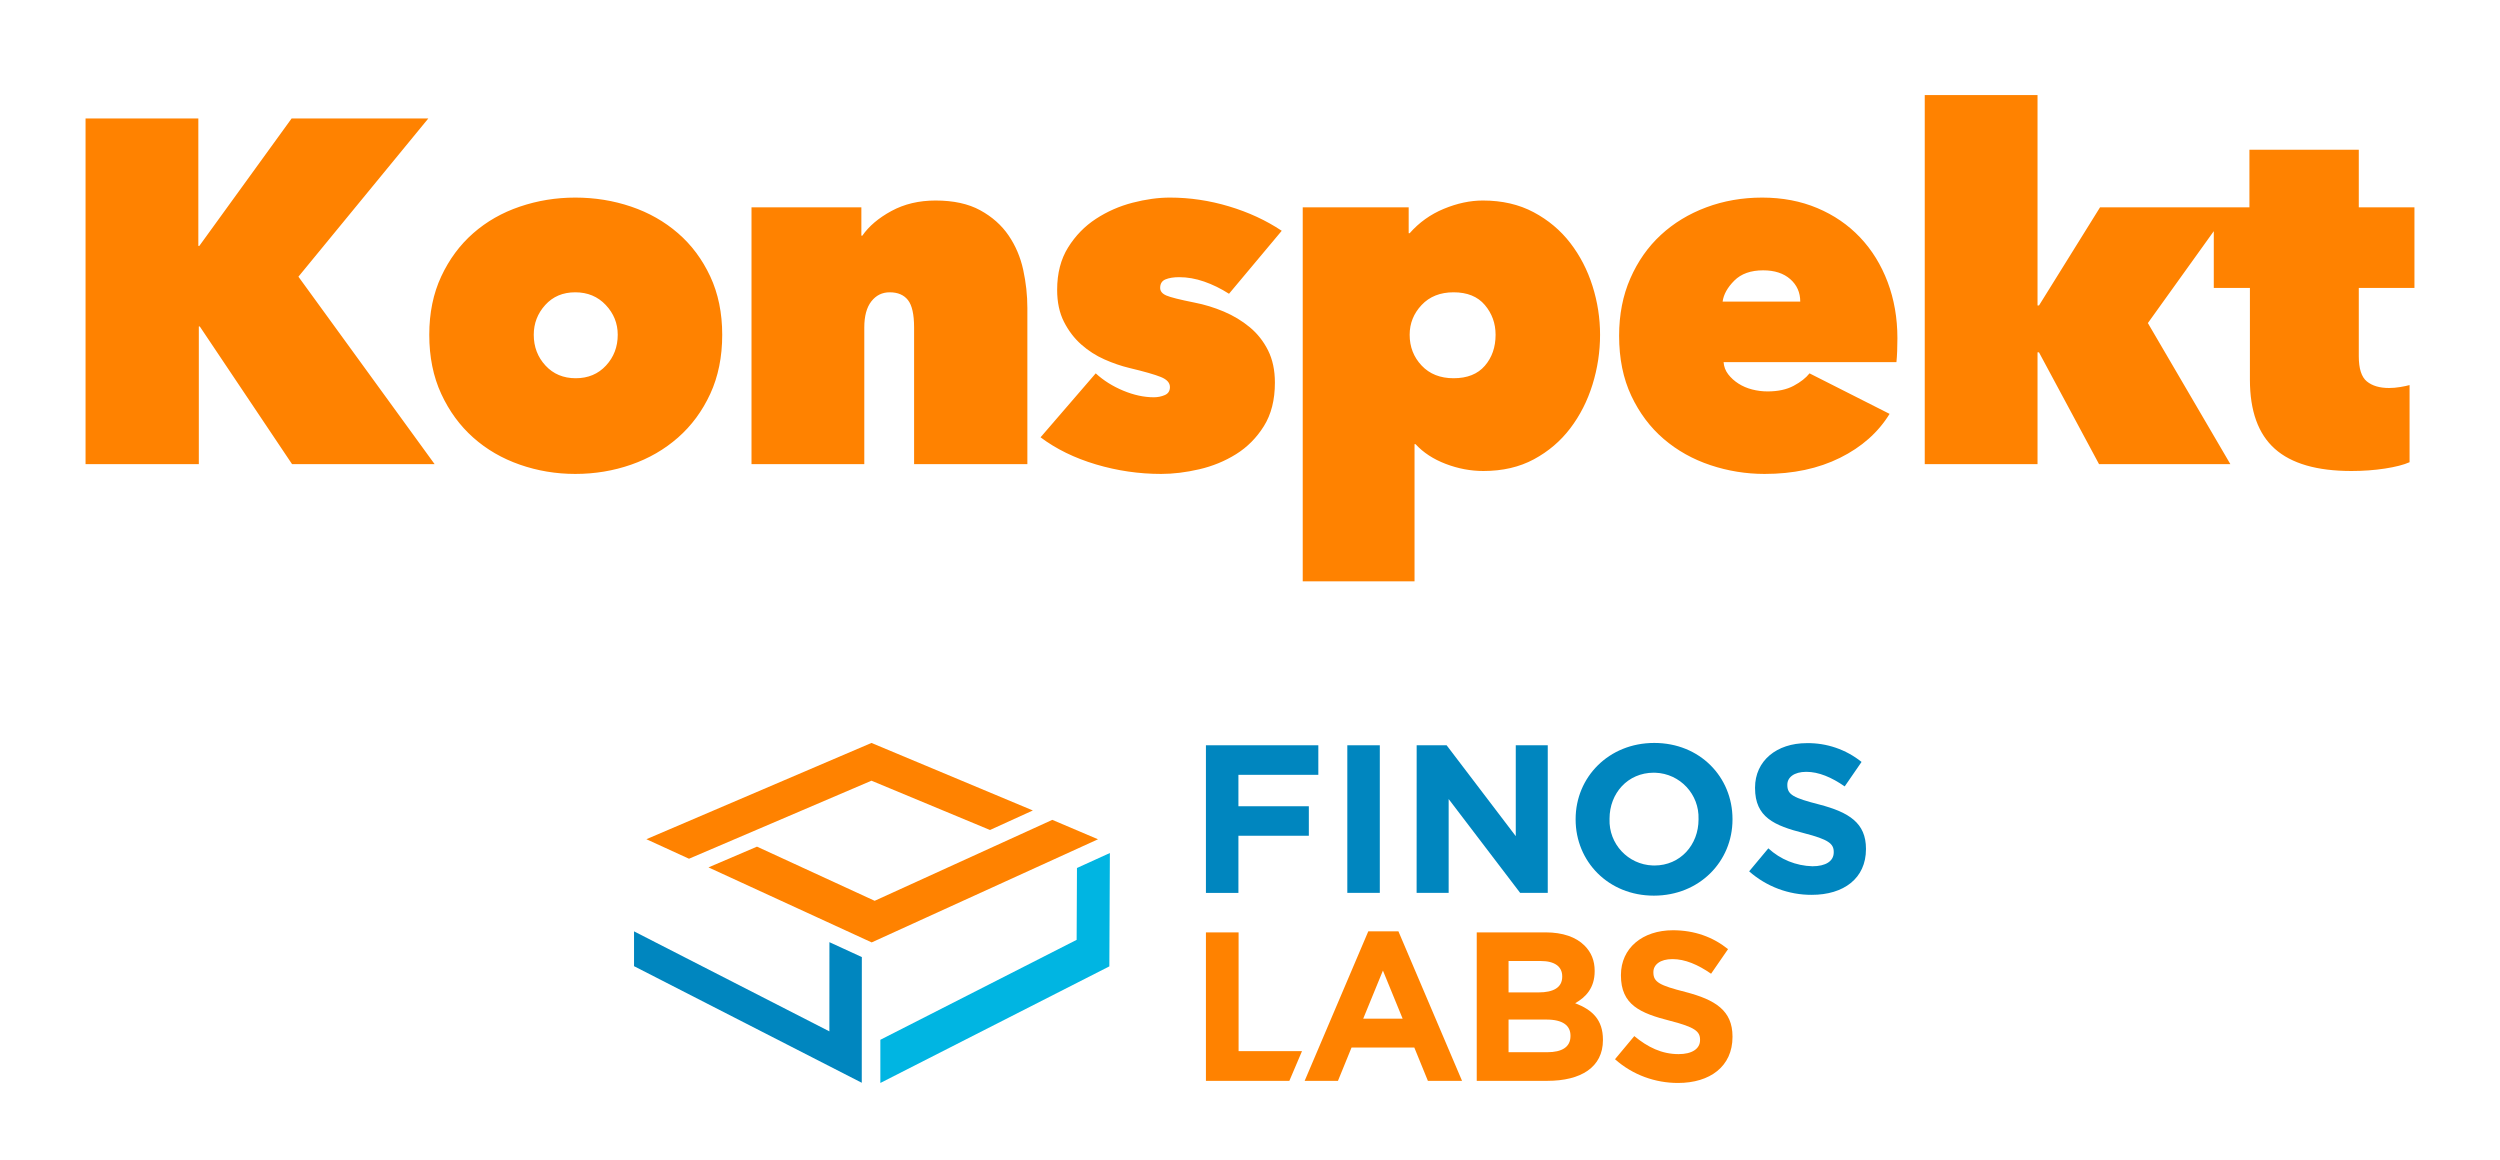
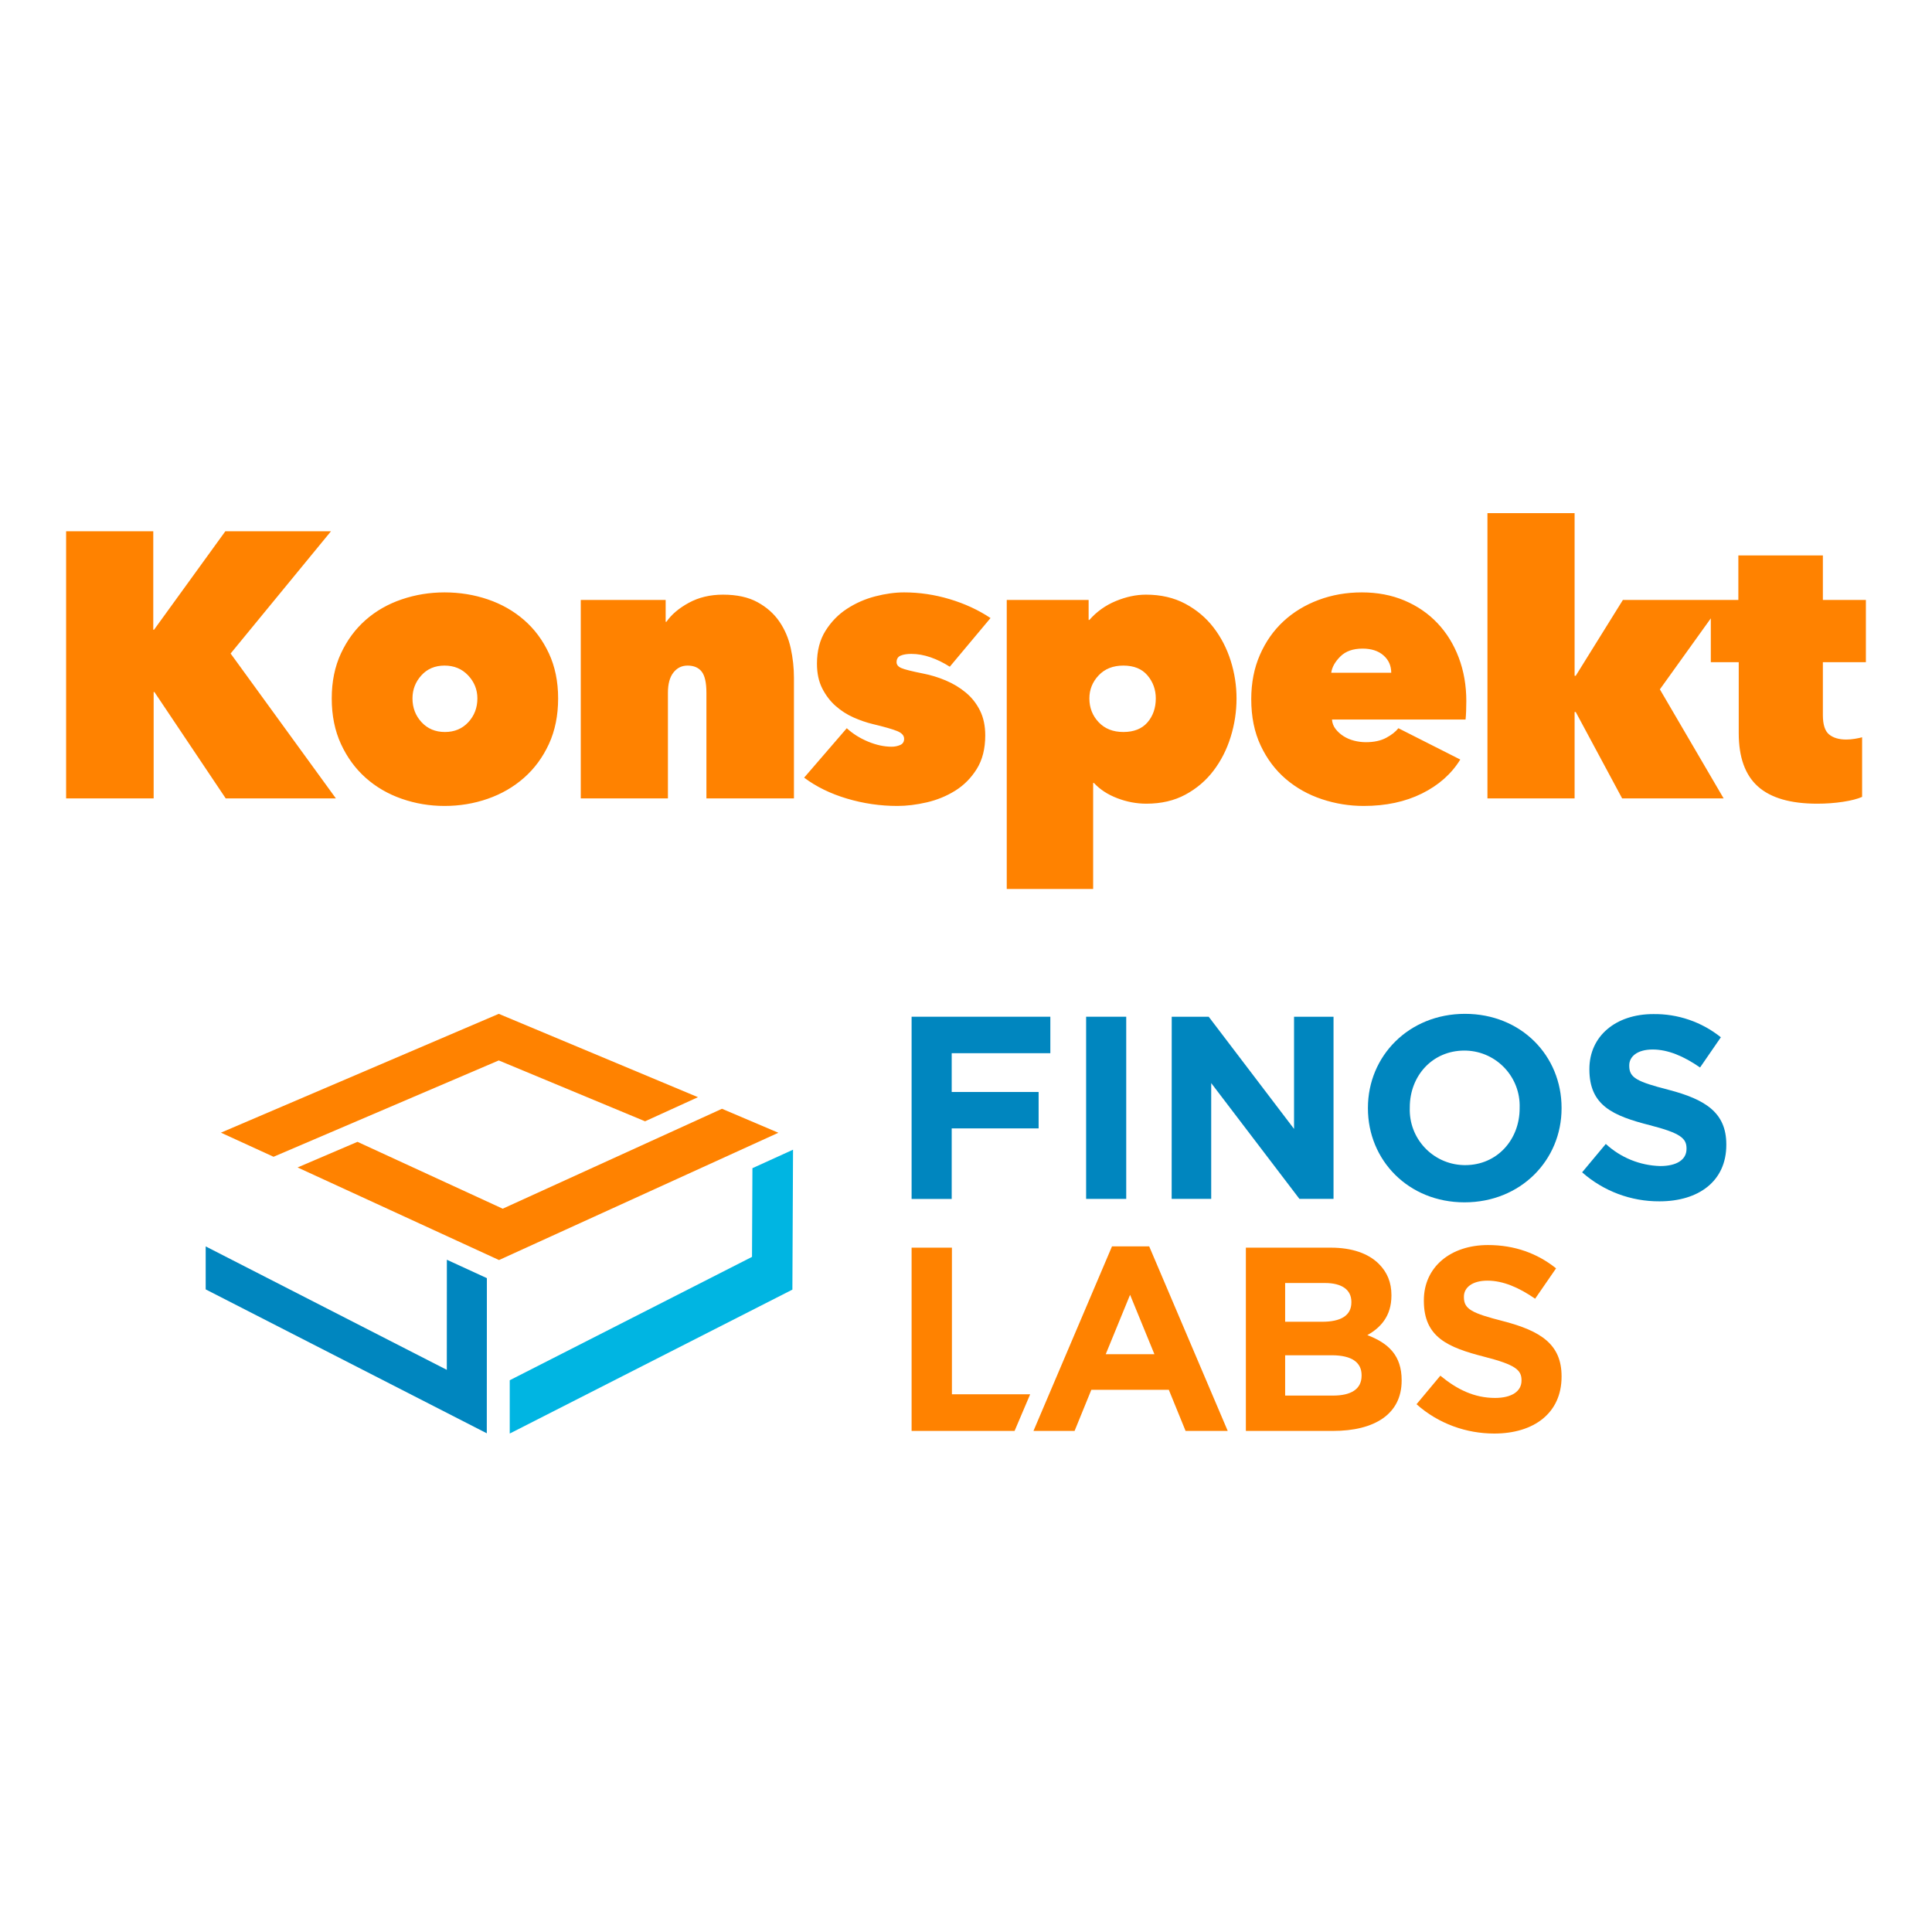
- <svg xmlns="http://www.w3.org/2000/svg" id="Konspekt_FINOS_Labs" version="1.1" viewBox="0 0 1052.00 487.71" role="img" aria-label="Konspekt, FINOS Labs">
+ <svg xmlns="http://www.w3.org/2000/svg" id="Konspekt_FINOS_Labs" version="1.1" viewBox="0 0 1052.00 1052.00" role="img" aria-label="Konspekt, FINOS Labs">
  <defs>
    <style>
    .st0 {
      fill: #0086bf;
    }

    .st1 {
      fill: #00b5e2;
    }

    .st2 {
      fill: #ff8200;
    }
  </style>
  </defs>
-   <g id="konspekt" fill="#ff8200" transform="translate(36.00 40.00) scale(0.513627)">
+   <g id="konspekt" fill="#ff8200" transform="translate(36.00 279.42) scale(0.513627)">
    <path d="M93.60 189.60L92.80 189.60L92.80 302.40L0.00 302.40L0.00 19.20L92.40 19.20L92.40 123.60L93.20 123.60L168.80 19.20L280.80 19.20L174.40 148.80L286.00 302.40L169.20 302.40ZM521.60 196.40Q521.60 223.60 511.80 244.80Q502.00 266.00 485.40 280.60Q468.80 295.20 447.00 302.80Q425.20 310.40 401.20 310.40Q377.60 310.40 355.80 302.80Q334.00 295.20 317.60 280.60Q301.20 266.00 291.40 244.80Q281.60 223.60 281.60 196.40Q281.60 169.60 291.40 148.60Q301.20 127.60 317.60 113.20Q334.00 98.80 355.80 91.40Q377.60 84.00 401.20 84.00Q425.20 84.00 447.00 91.40Q468.80 98.80 485.40 113.20Q502.00 127.60 511.80 148.60Q521.60 169.60 521.60 196.40ZM401.20 161.60Q386.00 161.60 376.60 172.00Q367.20 182.40 367.20 196.40Q367.20 211.20 376.80 221.60Q386.40 232.00 401.60 232.00Q416.80 232.00 426.40 221.60Q436.00 211.20 436.00 196.40Q436.00 182.40 426.20 172.00Q416.40 161.60 401.20 161.60ZM545.60 92.00L635.60 92.00L635.60 115.20L636.40 115.20Q644.40 103.60 660.20 95.00Q676.00 86.40 696.40 86.40Q718.40 86.40 733.00 94.40Q747.60 102.40 756.20 115.00Q764.80 127.60 768.20 143.20Q771.60 158.80 771.60 174.40L771.60 302.40L678.80 302.40L678.80 190.40Q678.80 174.40 673.80 168.00Q668.80 161.60 658.80 161.60Q649.60 161.60 643.80 169.00Q638.00 176.40 638.00 190.40L638.00 302.40L545.60 302.40ZM974.40 235.60Q974.40 256.80 965.40 271.20Q956.40 285.60 942.60 294.20Q928.80 302.80 912.40 306.60Q896.00 310.40 881.20 310.40Q854.00 310.40 827.80 302.60Q801.60 294.80 782.40 280.40L827.60 228.00Q837.20 236.80 850.20 242.20Q863.20 247.60 875.20 247.60Q880.00 247.60 884.20 245.80Q888.40 244.00 888.40 239.20Q888.40 234.00 881.00 231.00Q873.60 228.00 855.20 223.60Q845.20 221.20 834.80 216.60Q824.40 212.00 815.80 204.40Q807.20 196.80 801.60 185.80Q796.00 174.80 796.00 159.60Q796.00 139.20 805.00 124.80Q814.00 110.40 827.80 101.40Q841.60 92.40 857.80 88.20Q874.00 84.00 888.40 84.00Q912.80 84.00 936.80 91.20Q960.80 98.40 980.00 111.20L936.80 162.80Q926.80 156.40 916.40 152.80Q906.00 149.20 896.00 149.20Q889.20 149.20 884.80 151.00Q880.40 152.80 880.40 158.00Q880.40 162.00 885.40 164.20Q890.40 166.40 908.40 170.00Q920.80 172.40 932.60 177.40Q944.40 182.40 953.80 190.20Q963.20 198.00 968.80 209.20Q974.40 220.40 974.40 235.60ZM1145.20 308.00Q1129.60 308.00 1114.40 302.20Q1099.20 296.40 1089.60 286.00L1088.80 286.00L1088.80 398.40L997.20 398.40L997.20 92.00L1084.00 92.00L1084.00 113.20L1084.80 113.20Q1096.40 100.00 1112.80 93.20Q1129.20 86.40 1144.80 86.40Q1168.40 86.40 1186.40 96.00Q1204.40 105.60 1216.40 121.20Q1228.40 136.80 1234.60 156.40Q1240.80 176.00 1240.80 196.40Q1240.80 217.20 1234.60 237.20Q1228.40 257.20 1216.40 273.00Q1204.40 288.80 1186.60 298.40Q1168.80 308.00 1145.20 308.00ZM1155.20 196.40Q1155.20 182.40 1146.40 172.00Q1137.60 161.60 1120.80 161.60Q1104.40 161.60 1094.60 172.00Q1084.80 182.40 1084.80 196.40Q1084.80 211.20 1094.60 221.60Q1104.40 232.00 1120.80 232.00Q1137.60 232.00 1146.40 221.80Q1155.20 211.60 1155.20 196.40ZM1404.80 169.20Q1404.80 158.00 1396.60 150.80Q1388.40 143.60 1374.40 143.60Q1359.20 143.60 1350.80 152.00Q1342.40 160.40 1341.20 169.20ZM1484.40 199.20Q1484.40 204.40 1484.20 209.80Q1484.00 215.20 1483.60 218.80L1342.00 218.80Q1342.40 224.40 1345.80 228.80Q1349.20 233.20 1354.20 236.40Q1359.20 239.60 1365.40 241.20Q1371.60 242.80 1378.00 242.80Q1390.80 242.80 1399.40 238.20Q1408.00 233.60 1412.40 228.00L1478.00 261.20Q1464.00 284.00 1437.40 297.20Q1410.80 310.40 1375.60 310.40Q1352.80 310.40 1331.20 303.20Q1309.60 296.00 1293.00 281.80Q1276.40 267.60 1266.40 246.40Q1256.40 225.20 1256.40 197.20Q1256.40 171.20 1265.60 150.20Q1274.80 129.20 1290.60 114.60Q1306.40 100.00 1327.80 92.00Q1349.20 84.00 1373.60 84.00Q1398.40 84.00 1418.80 92.60Q1439.20 101.20 1453.80 116.60Q1468.40 132.00 1476.40 153.20Q1484.40 174.40 1484.40 199.20ZM1599.20 210.80L1599.20 302.40L1506.80 302.40L1506.80 0.00L1599.20 0.00L1599.20 172.40L1600.40 172.40L1650.40 92.00L1757.60 92.00L1689.60 186.80L1757.20 302.40L1649.60 302.40L1600.40 210.80ZM1856.40 308.00Q1814.00 308.00 1793.60 289.80Q1773.20 271.60 1773.20 233.20L1773.20 158.00L1743.60 158.00L1743.60 92.00L1772.80 92.00L1772.80 44.80L1862.40 44.80L1862.40 92.00L1908.00 92.00L1908.00 158.00L1862.40 158.00L1862.40 214.00Q1862.40 229.20 1869.00 234.60Q1875.60 240.00 1887.20 240.00Q1891.60 240.00 1896.40 239.20Q1901.20 238.40 1904.00 237.60L1904.00 300.80Q1896.80 304.00 1883.80 306.00Q1870.80 308.00 1856.40 308.00Z" />
  </g>
-   <g id="finos-labs" transform="translate(266.80 312.63) scale(0.72)">
+   <g id="finos-labs" transform="translate(112.00 552.05) scale(1.15)">
    <polygon class="st2" points="390.386 180.131 353.332 180.131 353.332 110.713 334.242 110.713 334.242 197.485 383.001 197.485 390.386 180.131 390.386 180.131" />
    <path class="st2" d="M483.926,197.485l-37.188-87.392h-17.603l-37.188,87.392h19.462l7.933-19.461h36.693l7.933,19.461h19.958ZM449.217,161.165h-23.057l11.528-28.139,11.529,28.139h0Z" />
    <path class="st2" d="M550.034,152.116c6.198-3.471,11.404-8.925,11.404-18.718v-.248c0-5.95-1.983-10.785-5.95-14.751-4.958-4.959-12.768-7.686-22.685-7.686h-40.287v86.772h41.279c19.586,0,32.478-7.933,32.478-23.8v-.248c0-11.652-6.198-17.478-16.239-21.321h0ZM542.472,136.621c0,6.446-5.33,9.173-13.759,9.173h-17.603v-18.346h18.842c8.058,0,12.52,3.222,12.52,8.925v.248h0ZM547.307,171.33c0,6.446-5.083,9.421-13.512,9.421h-22.685v-19.09h22.065c9.793,0,14.132,3.595,14.132,9.421v.248h0Z" />
    <path class="st2" d="M610.137,198.725c18.718,0,31.858-9.669,31.858-26.9v-.247c0-15.124-9.917-21.446-27.52-26.032-14.999-3.843-18.718-5.702-18.718-11.405v-.248c0-4.214,3.843-7.561,11.157-7.561s14.875,3.223,22.561,8.553l9.917-14.379c-8.802-7.066-19.586-11.033-32.23-11.033-17.727,0-30.371,10.413-30.371,26.156v.248c0,17.23,11.281,22.065,28.759,26.527,14.504,3.719,17.479,6.199,17.479,11.033v.248c0,5.082-4.711,8.181-12.52,8.181-9.917,0-18.099-4.09-25.908-10.536l-11.281,13.511c10.413,9.297,23.677,13.884,36.817,13.884h0Z" />
    <polygon class="st0" points="334.242 1.365 399.935 1.365 399.935 18.634 353.231 18.634 353.231 37.002 394.386 37.002 394.386 54.24 353.231 54.24 353.231 87.65 334.242 87.65 334.242 1.365 334.242 1.365" />
    <polygon class="st0" points="416.877 1.365 435.867 1.365 435.867 87.621 416.877 87.621 416.877 1.365 416.877 1.365" />
    <polygon class="st0" points="457.407 1.365 474.915 1.365 515.326 54.478 515.326 1.365 534.02 1.365 534.02 87.621 517.879 87.621 476.101 32.789 476.101 87.621 457.378 87.621 457.407 1.365 457.407 1.365" />
    <path class="st0" d="M550.309,44.745v-.237C550.309,19.999,569.655,0,596.271,0s45.724,19.851,45.724,44.507v.237c0,24.54-19.346,44.507-45.962,44.507s-45.724-19.996-45.724-44.507h0ZM622.143,44.745v-.237c.509-14.459-10.802-26.594-25.262-27.101-.293-.012-.586-.018-.877-.018-15.282,0-25.874,12.077-25.874,26.852v.238c-.525,14.462,10.773,26.609,25.234,27.133.321.012.643.018.966.018,15.221,0,25.813-12.107,25.813-26.884h0Z" />
    <path class="st0" d="M651.726,75.039l11.216-13.439c7.037,6.491,16.186,10.211,25.755,10.472,7.774,0,12.463-2.967,12.463-8.128v-.238c0-4.807-2.967-7.27-17.389-10.979-17.387-4.451-28.602-9.258-28.602-26.38v-.235c0-15.638,12.58-25.994,30.204-25.994,11.636-.185,22.97,3.697,32.046,10.979l-9.851,14.303c-7.654-5.311-15.162-8.516-22.432-8.516s-11.097,3.324-11.097,7.508v.237c0,5.665,3.709,7.505,18.604,11.333,17.506,4.569,27.357,10.831,27.357,25.875v.235c0,17.122-13.055,26.704-31.66,26.704-13.476.072-26.509-4.819-36.614-13.738h0Z" />
    <polygon class="st1" points="258.874 73.081 278.105 64.331 277.796 130.582 143.966 198.725 143.962 173.488 258.678 115.078 258.874 73.081 258.874 73.081" />
    <polygon class="st2" points="71.866 60.605 43.507 72.733 138.89 116.578 271.16 56.306 244.462 44.952 140.64 92.261 71.866 60.605 71.866 60.605" />
    <polygon class="st2" points="208.04 50.878 233.089 39.464 138.769 0 7.214 56.263 32.128 67.675 138.769 22.067 208.04 50.878 208.04 50.878" />
    <polygon class="st0" points="114.198 116.436 133.142 125.147 133.102 198.61 .002 130.469 0 110.117 114.169 168.566 114.198 116.436 114.198 116.436" />
  </g>
</svg>
